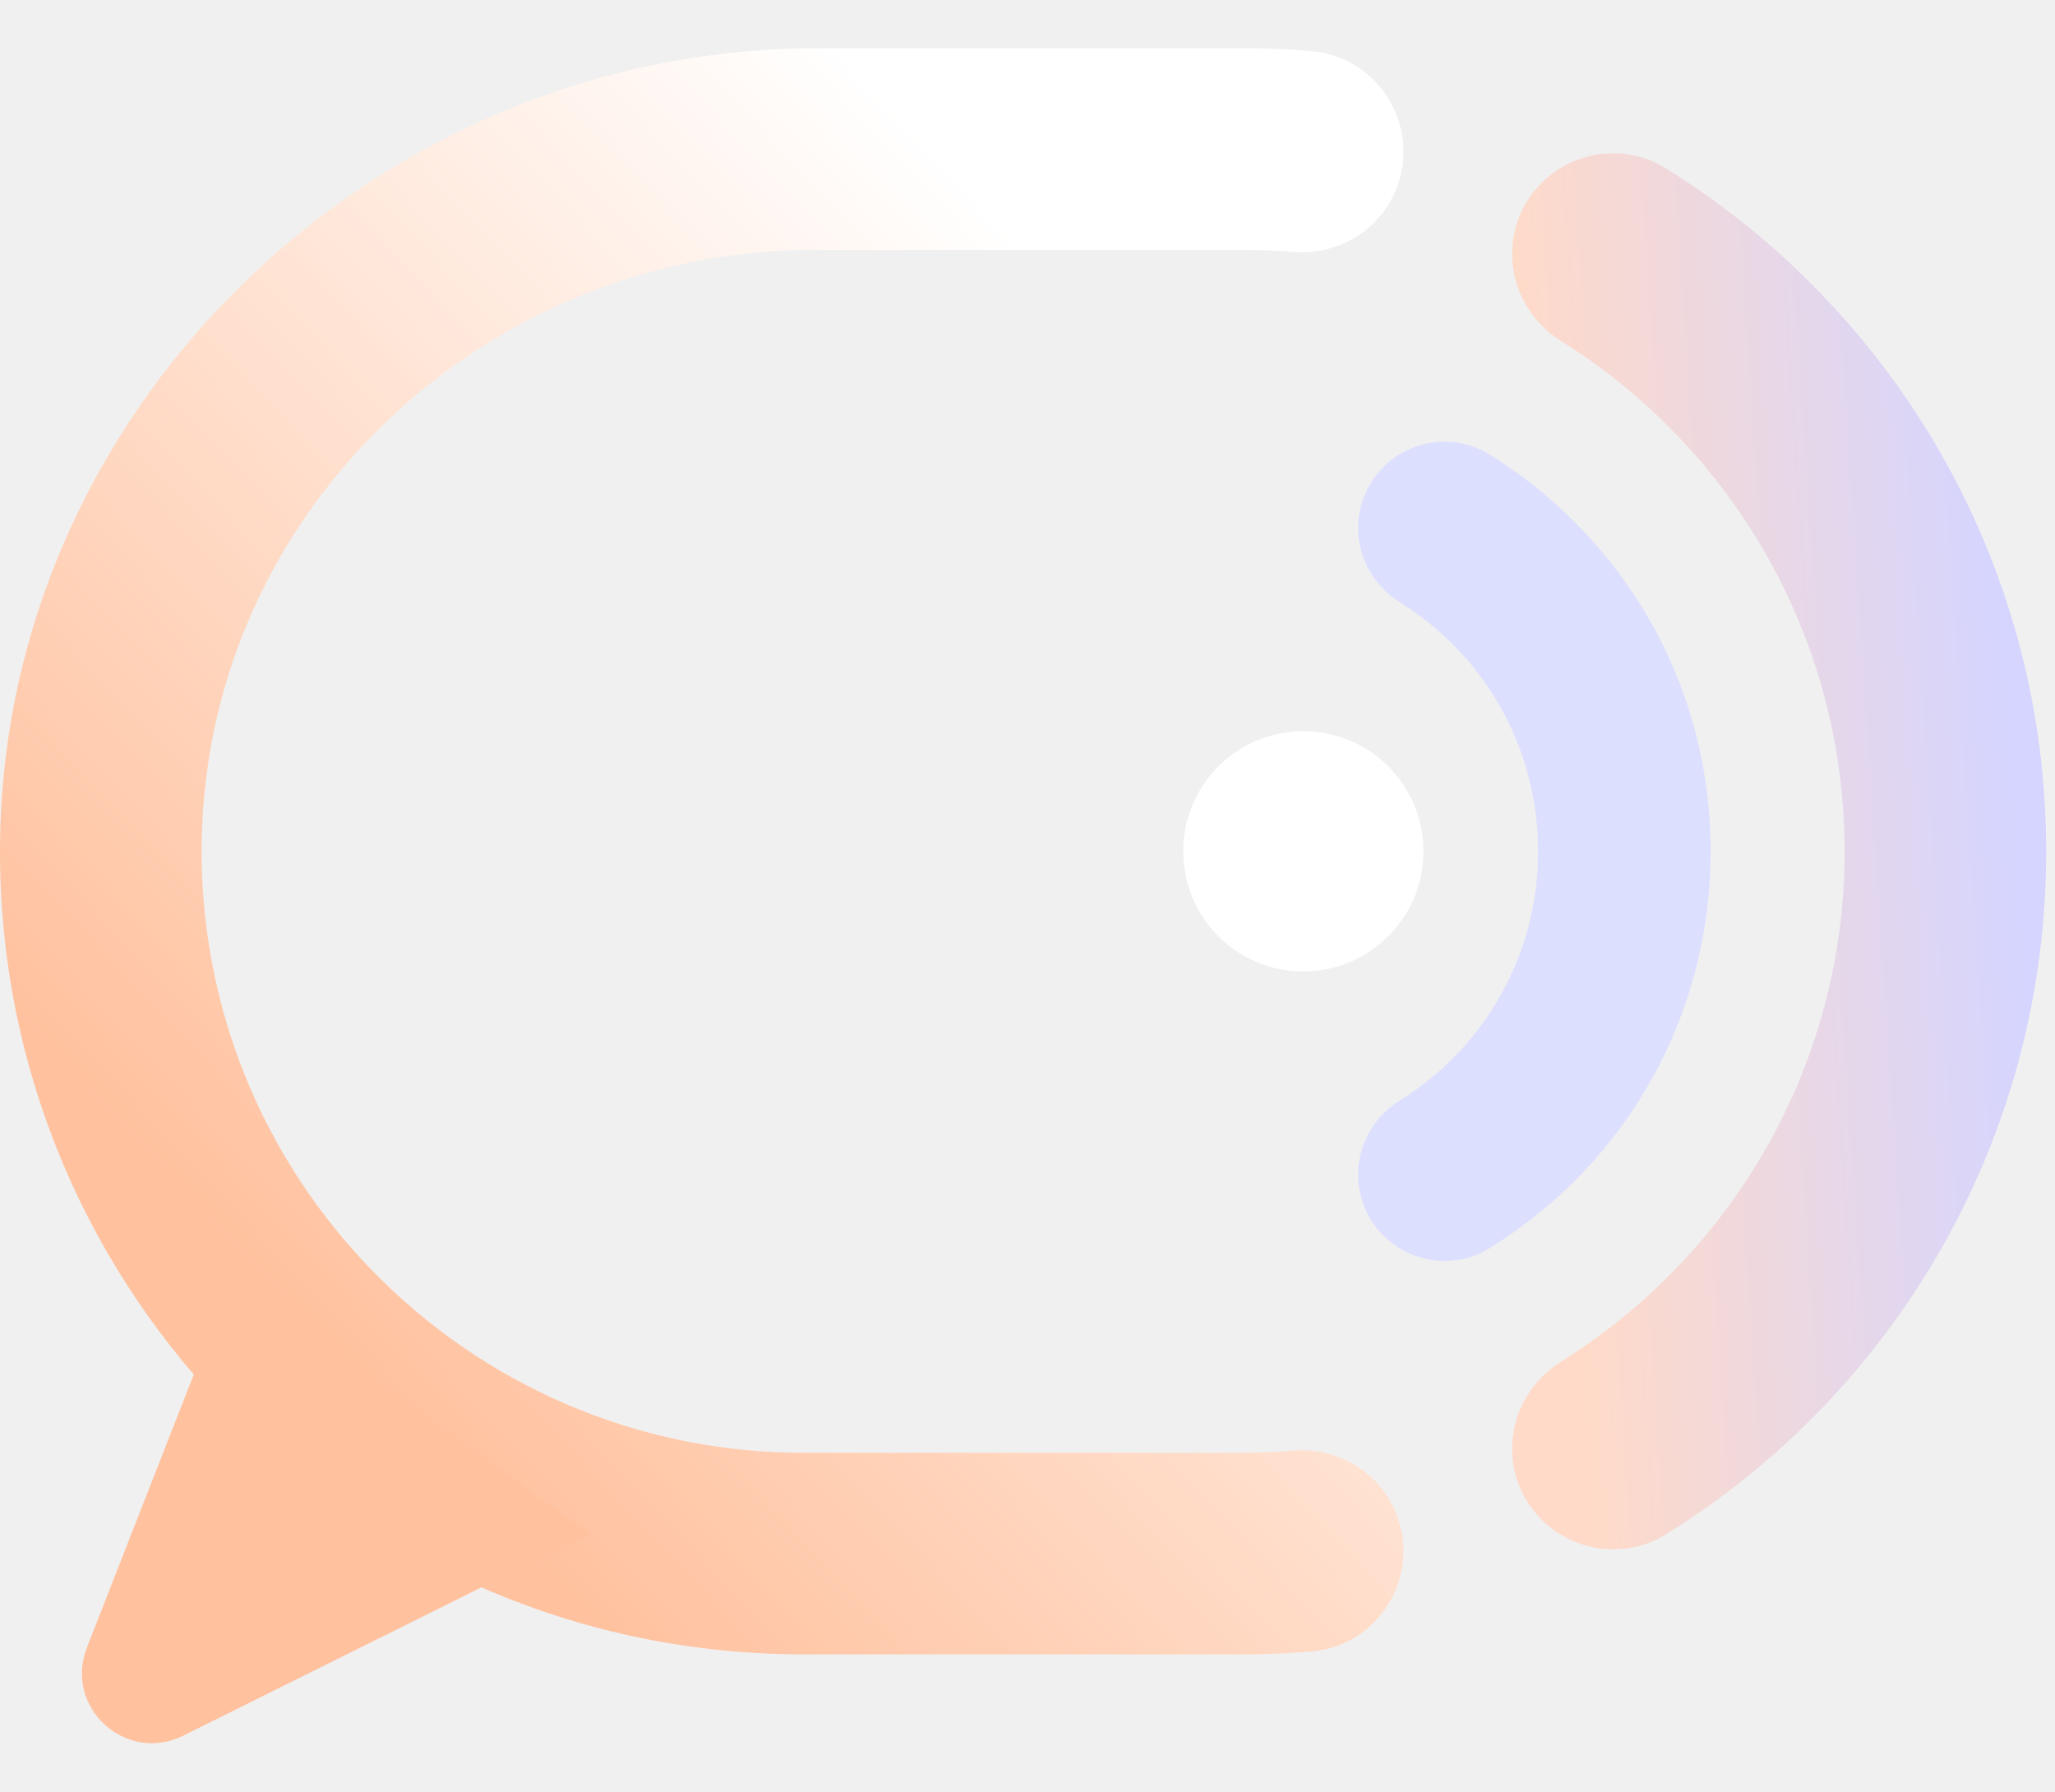
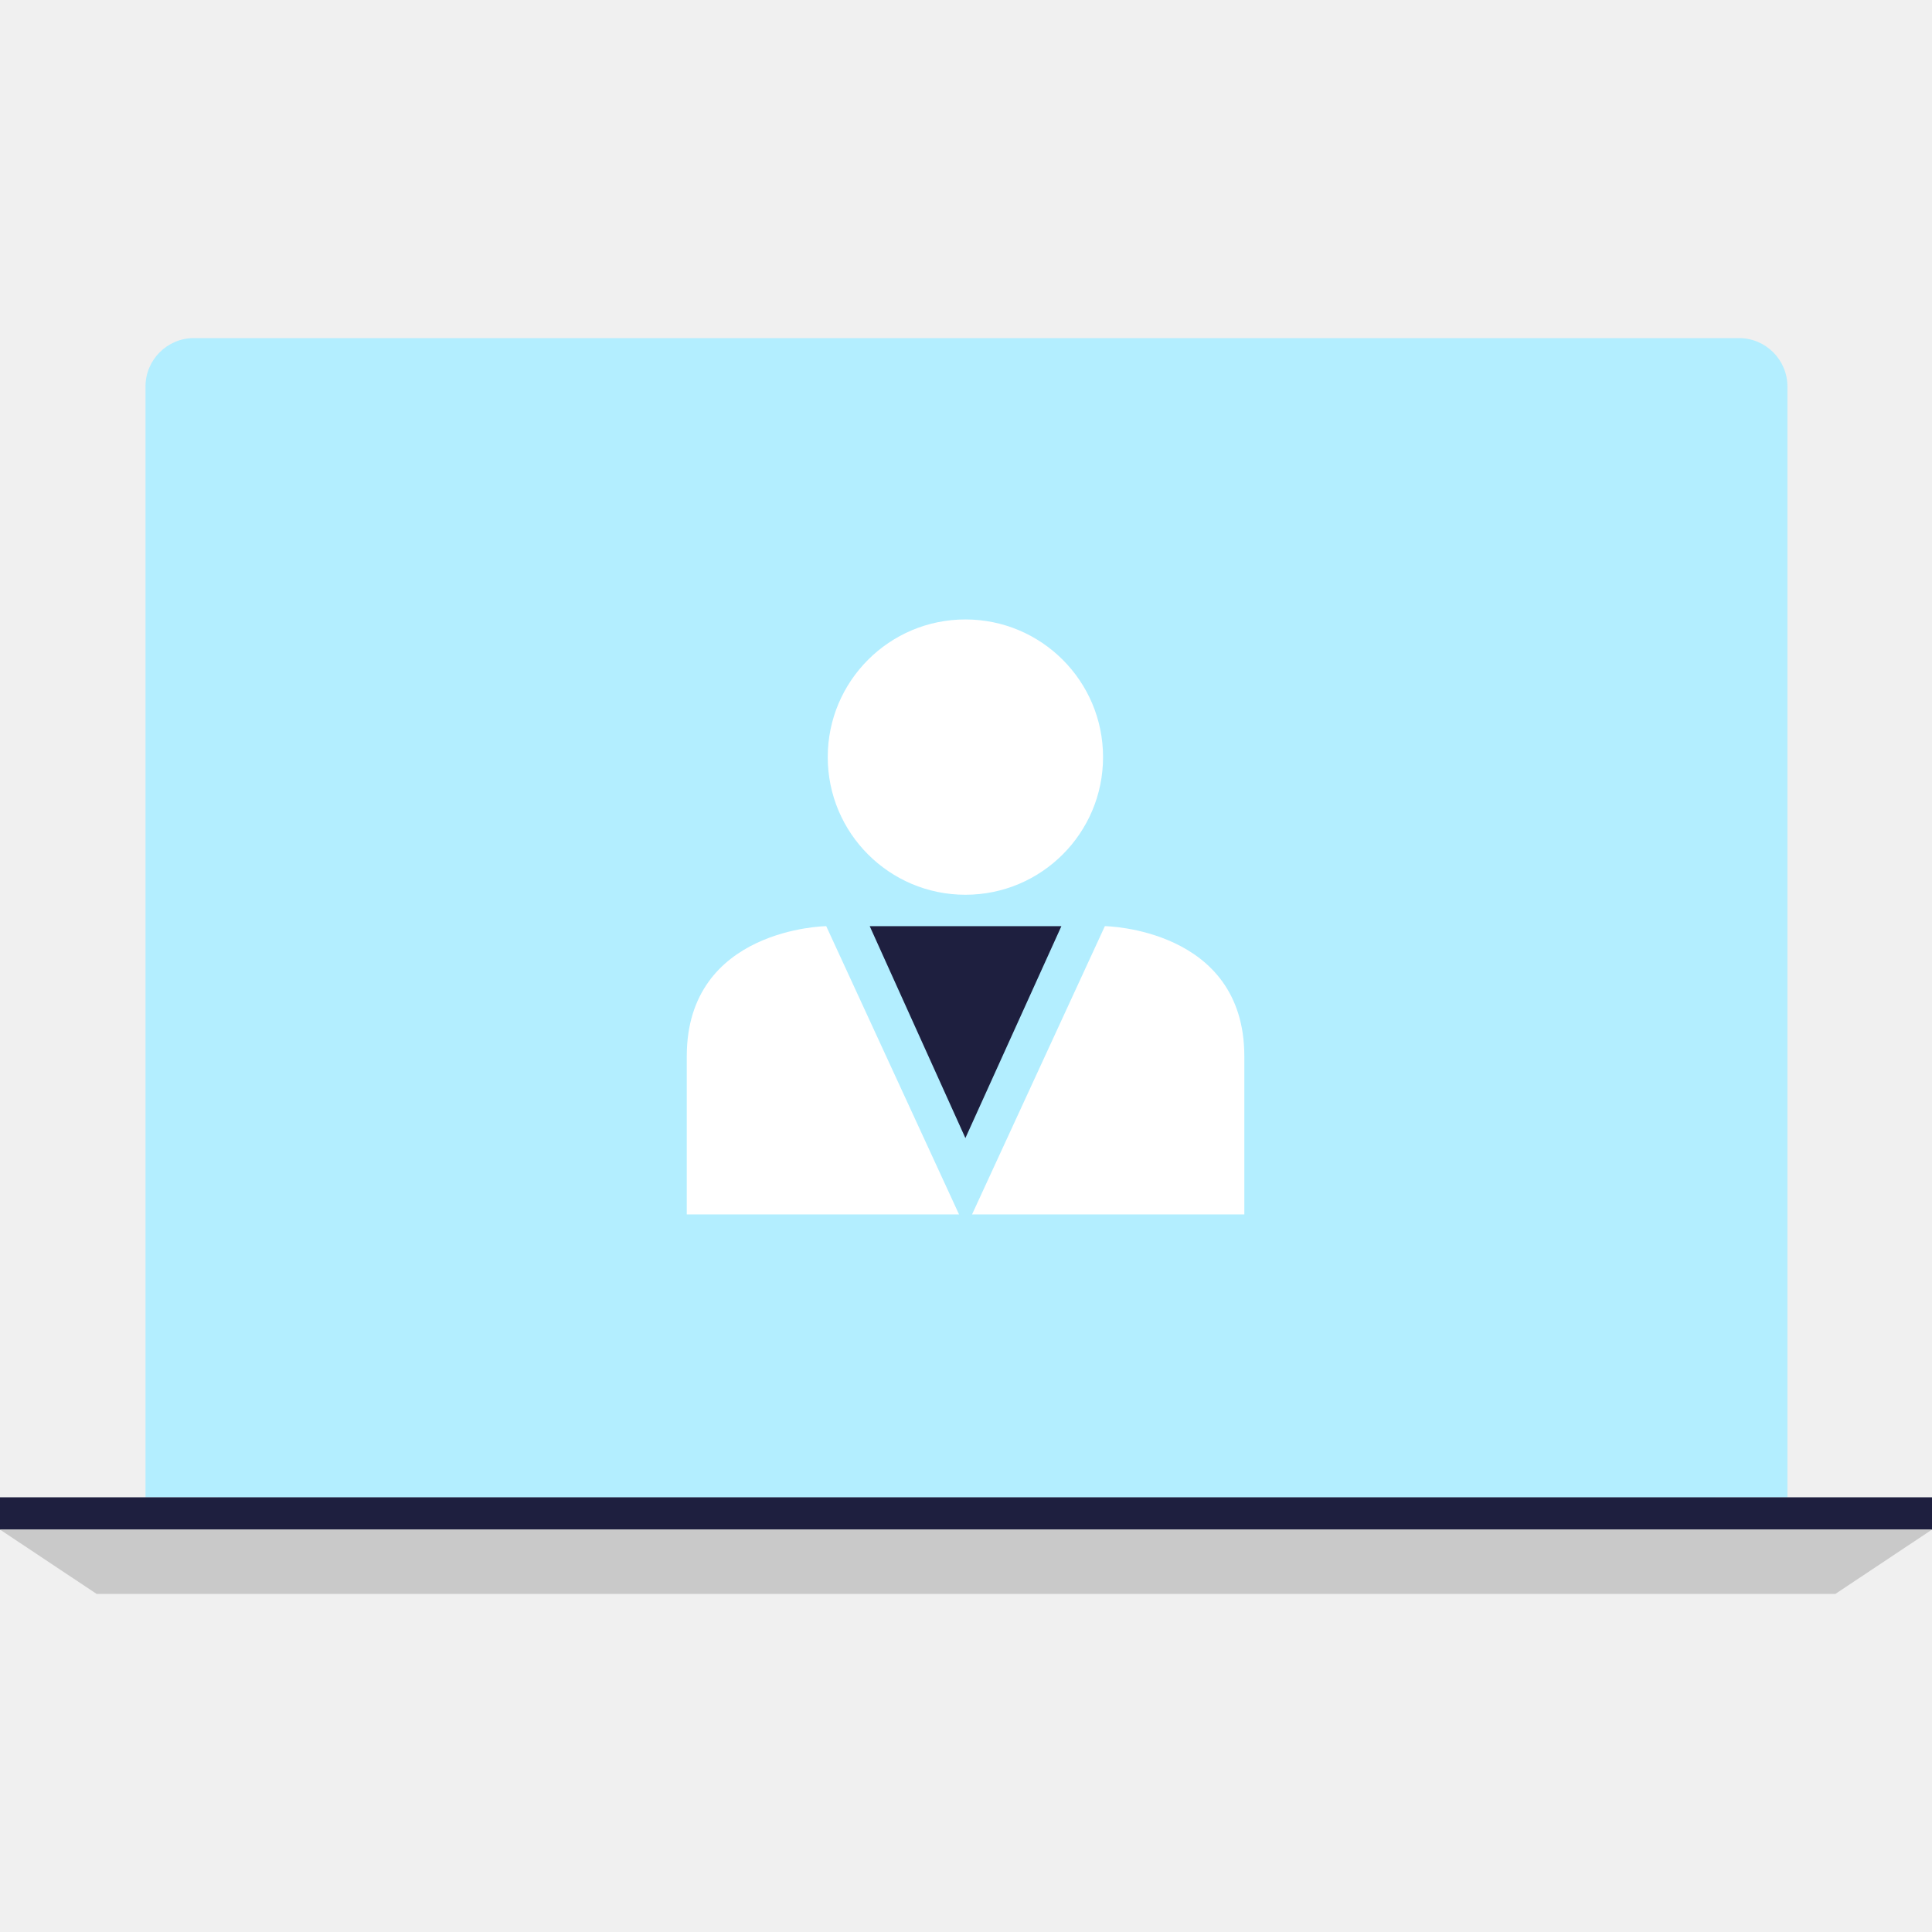
- <svg xmlns="http://www.w3.org/2000/svg" width="39" height="34" viewBox="0 0 39 34" fill="none">
-   <path d="M15.457 4.742H23.595C23.912 4.742 24.227 4.755 24.539 4.781C25.287 4.843 26.005 4.482 26.379 3.832C27.076 2.62 26.28 1.088 24.886 0.97C24.46 0.934 24.029 0.916 23.594 0.916H15.512C7.069 0.916 -0.058 7.823 0 16.265C0.029 20.431 1.731 24.2 4.465 26.934C7.223 29.692 11.033 31.396 15.241 31.396H23.594C24.029 31.396 24.46 31.378 24.886 31.342C26.28 31.224 27.076 29.692 26.379 28.48C26.005 27.83 25.287 27.469 24.539 27.53C24.227 27.556 23.912 27.57 23.594 27.57H15.241C8.854 27.57 3.676 22.298 3.83 15.879C3.979 9.648 9.224 4.742 15.457 4.742Z" fill="url(#paint0_linear_7127_2420)" />
-   <path d="M4.401 24.236L1.649 31.268C1.207 32.398 2.389 33.48 3.476 32.94L11.188 29.104L4.401 24.236Z" fill="#FFC19E" />
-   <path d="M29.875 9.898C29.397 9.418 28.858 8.991 28.275 8.629C27.897 8.393 27.45 8.323 27.015 8.432C26.579 8.541 26.215 8.817 25.99 9.208C25.849 9.457 25.774 9.736 25.774 10.016C25.774 10.589 26.068 11.116 26.561 11.425C28.207 12.453 29.19 14.222 29.19 16.157C29.19 18.092 28.207 19.861 26.56 20.889C25.8 21.365 25.551 22.34 25.992 23.108C26.285 23.615 26.831 23.93 27.417 23.93C27.72 23.93 28.016 23.846 28.272 23.686C30.898 22.059 32.465 19.244 32.465 16.157C32.466 13.792 31.546 11.569 29.875 9.898Z" fill="#DDDFFF" />
-   <path d="M24.734 18.436C23.475 18.436 22.455 17.415 22.455 16.156C22.455 14.897 23.475 13.876 24.734 13.876C25.994 13.876 27.014 14.897 27.014 16.156C27.014 17.415 25.994 18.436 24.734 18.436Z" fill="white" />
-   <path d="M38.833 16.158C38.833 21.635 35.947 26.434 31.613 29.12C31.302 29.313 30.958 29.403 30.618 29.403C29.954 29.403 29.305 29.056 28.949 28.44C28.429 27.535 28.741 26.395 29.627 25.84C32.856 23.824 35.007 20.238 35.007 16.158C35.007 12.078 32.856 8.489 29.627 6.473C29.033 6.101 28.696 5.465 28.696 4.814C28.696 4.496 28.779 4.172 28.949 3.873C29.488 2.936 30.699 2.625 31.617 3.196C32.618 3.819 33.543 4.551 34.371 5.382C37.128 8.139 38.833 11.95 38.833 16.158Z" fill="url(#paint1_linear_7127_2420)" />
-   <defs>
-     <linearGradient id="paint0_linear_7127_2420" x1="25.72" y1="11.338" x2="8.208" y2="27.786" gradientUnits="userSpaceOnUse">
-       <stop stop-color="white" />
-       <stop offset="1" stop-color="#FFC19E" />
-     </linearGradient>
-     <linearGradient id="paint1_linear_7127_2420" x1="39.187" y1="29.86" x2="30.211" y2="30.456" gradientUnits="userSpaceOnUse">
-       <stop stop-color="#D5D5FF" />
-       <stop offset="0.992" stop-color="#FFDAC8" />
-     </linearGradient>
-   </defs>
+ <svg xmlns="http://www.w3.org/2000/svg" version="1.1" id="Layer_1" viewBox="0 0 512 512" xml:space="preserve" width="800px" height="800px" fill="#000000">
+   <g id="SVGRepo_bgCarrier" stroke-width="0" />
+   <g id="SVGRepo_tracerCarrier" stroke-linecap="round" stroke-linejoin="round" />
+   <g id="SVGRepo_iconCarrier">
+     <g>
+       <path style="fill:#B3EEFF;" d="M473.68,396.8V102.4c0-7.04-5.76-12.8-12.8-12.8H51.36c-7.04,0-12.8,5.76-12.8,12.8v294.4 C38.56,396.8,474.72,396.8,473.68,396.8z" />
+       <rect x="57.76" y="106.64" style="fill:#B3EEFF;" width="396.72" height="290.16" />
+     </g>
+     <rect y="396.8" style="fill:#1E1F3F;" width="512" height="8.56" />
+     <polygon style="fill:#C9C9C9;" points="486.4,422.4 25.6,422.4 0,405.36 512,405.36 " />
+     <g>
+       <circle style="fill:#FFFFFF;" cx="255.84" cy="200.64" r="36.48" />
+       <path style="fill:#FFFFFF;" d="M254.16,321.84l-35.2-76.4c0,0-36.96,0.48-36.96,34.48s0,41.92,0,41.92S254.4,321.84,254.16,321.84z " />
+       <path style="fill:#FFFFFF;" d="M257.6,321.84l35.2-76.4c0,0,36.96,0.48,36.96,34.48s0,41.92,0,41.92S257.36,321.84,257.6,321.84z" />
+     </g>
+     <polygon style="fill:#1E1F3F;" points="255.84,245.44 230.48,245.44 255.84,301.6 281.28,245.44 " />
+   </g>
</svg>
